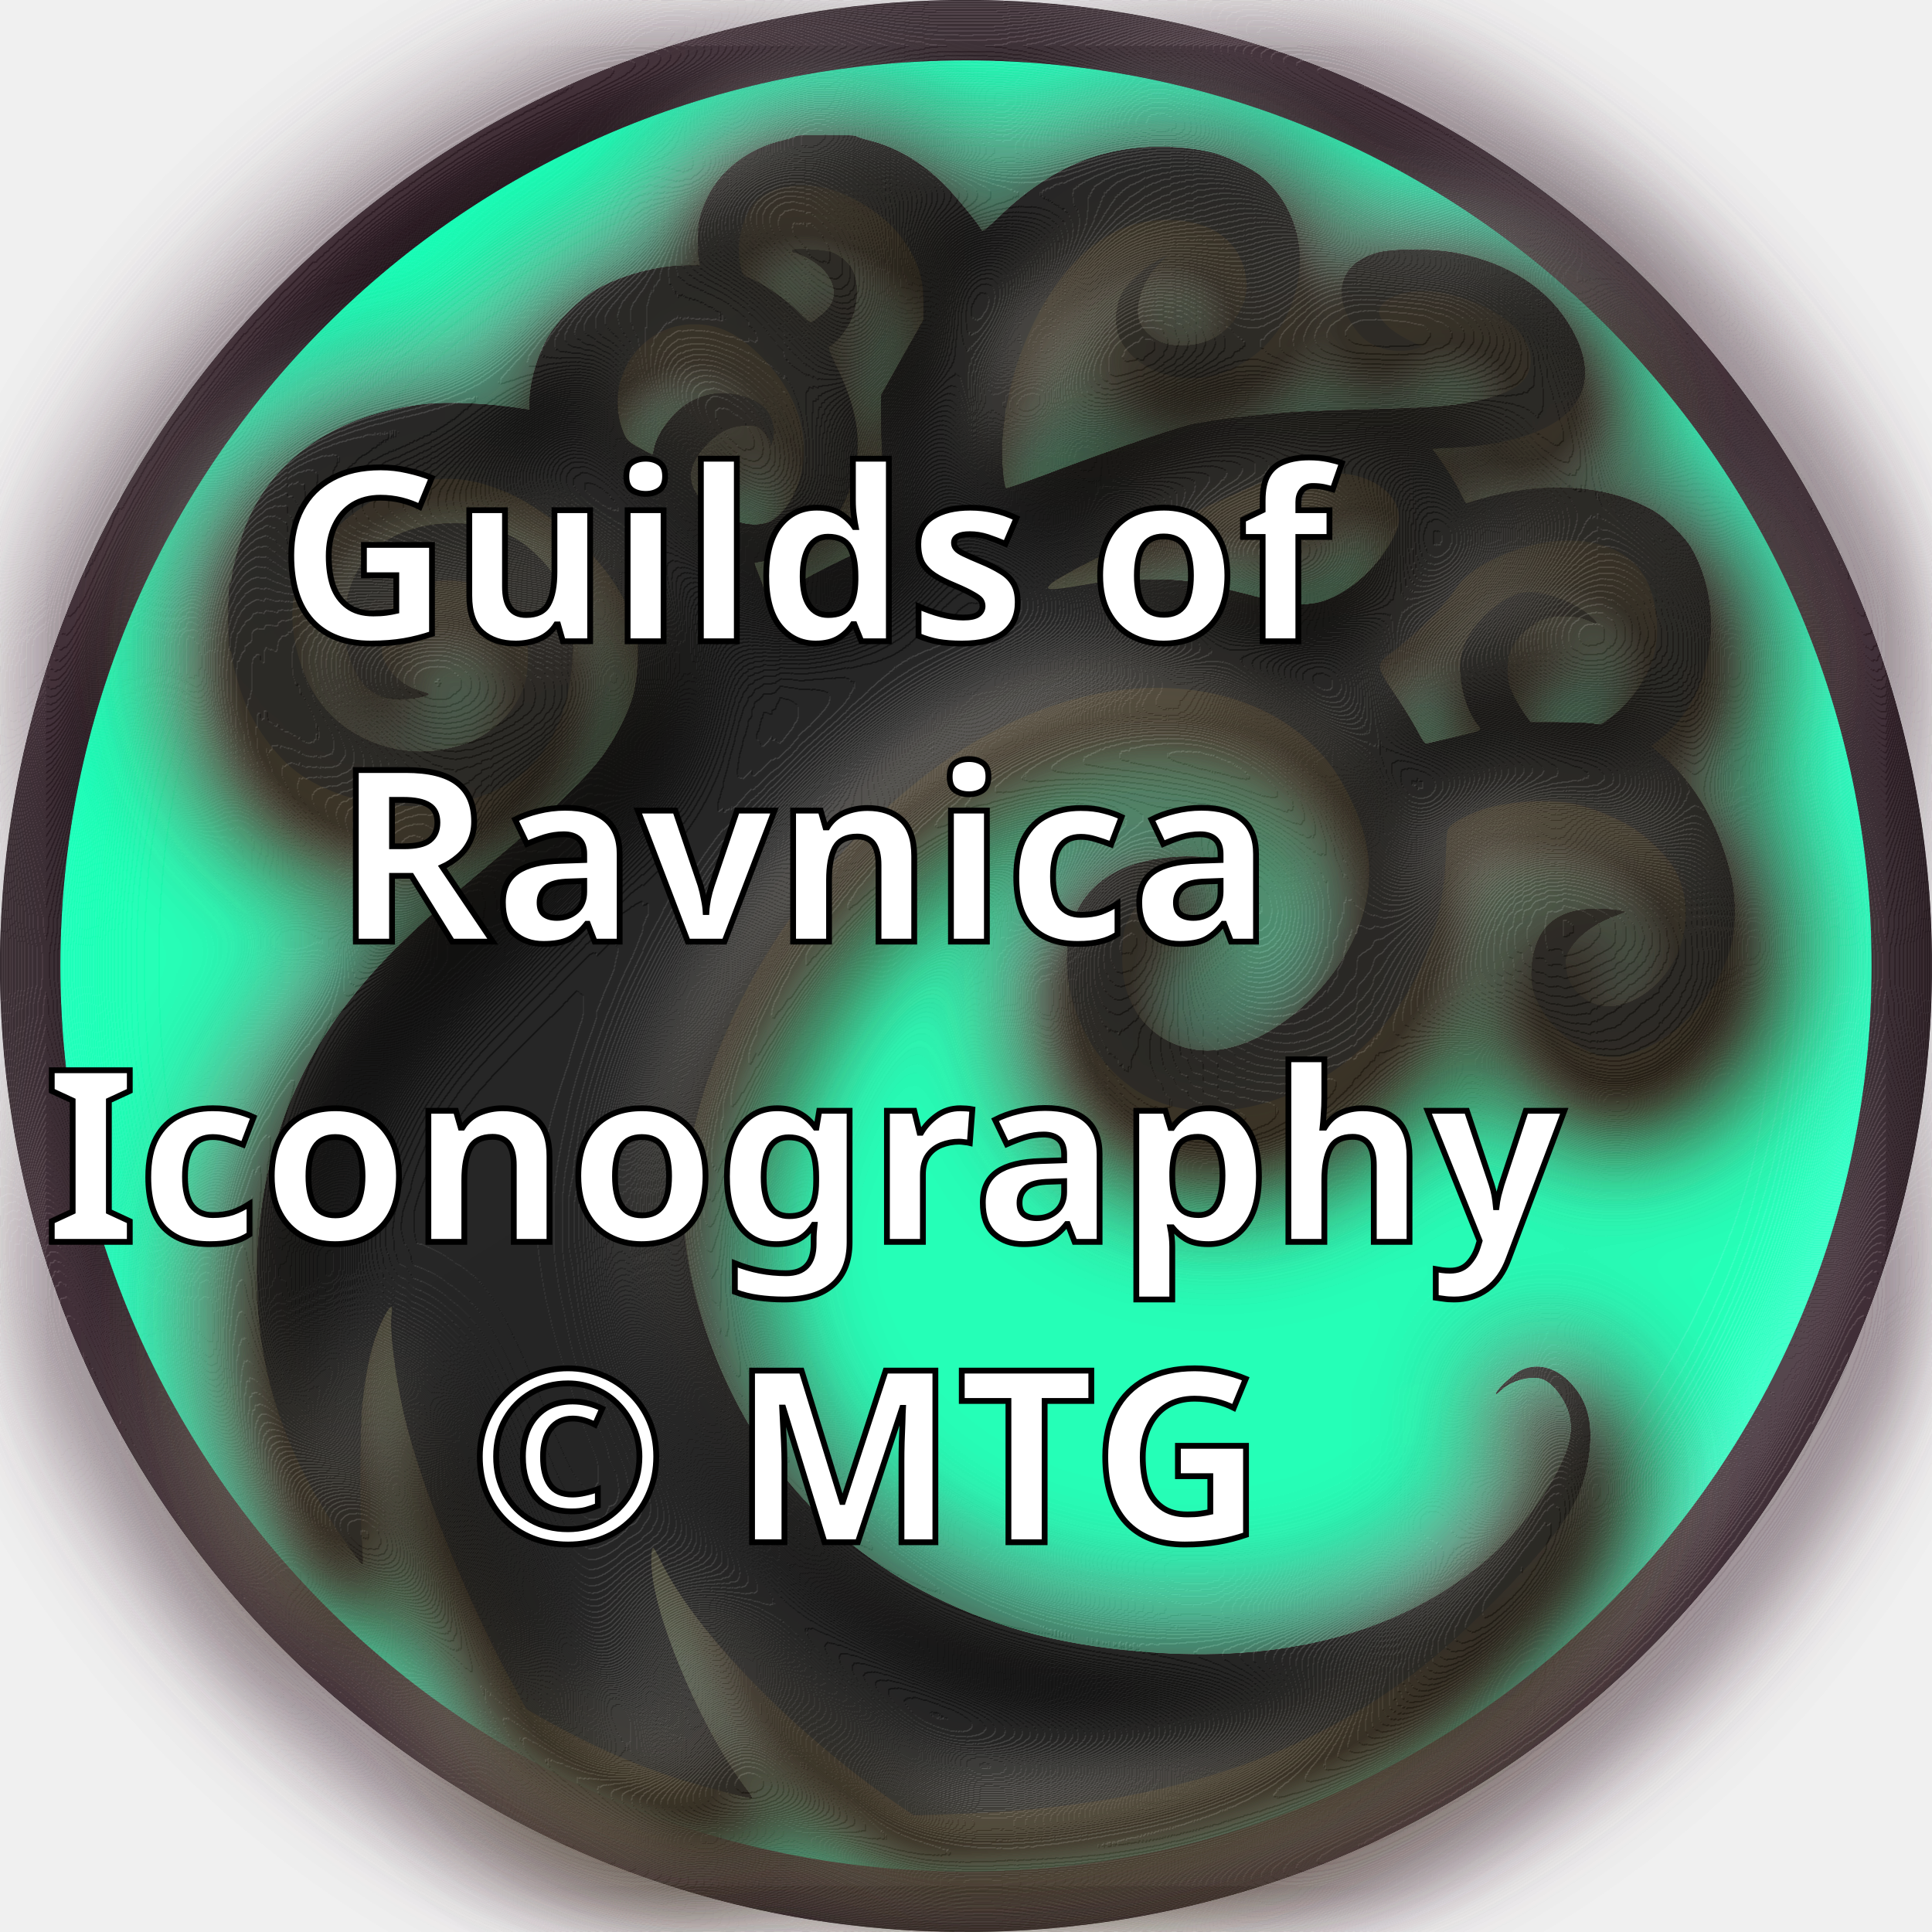
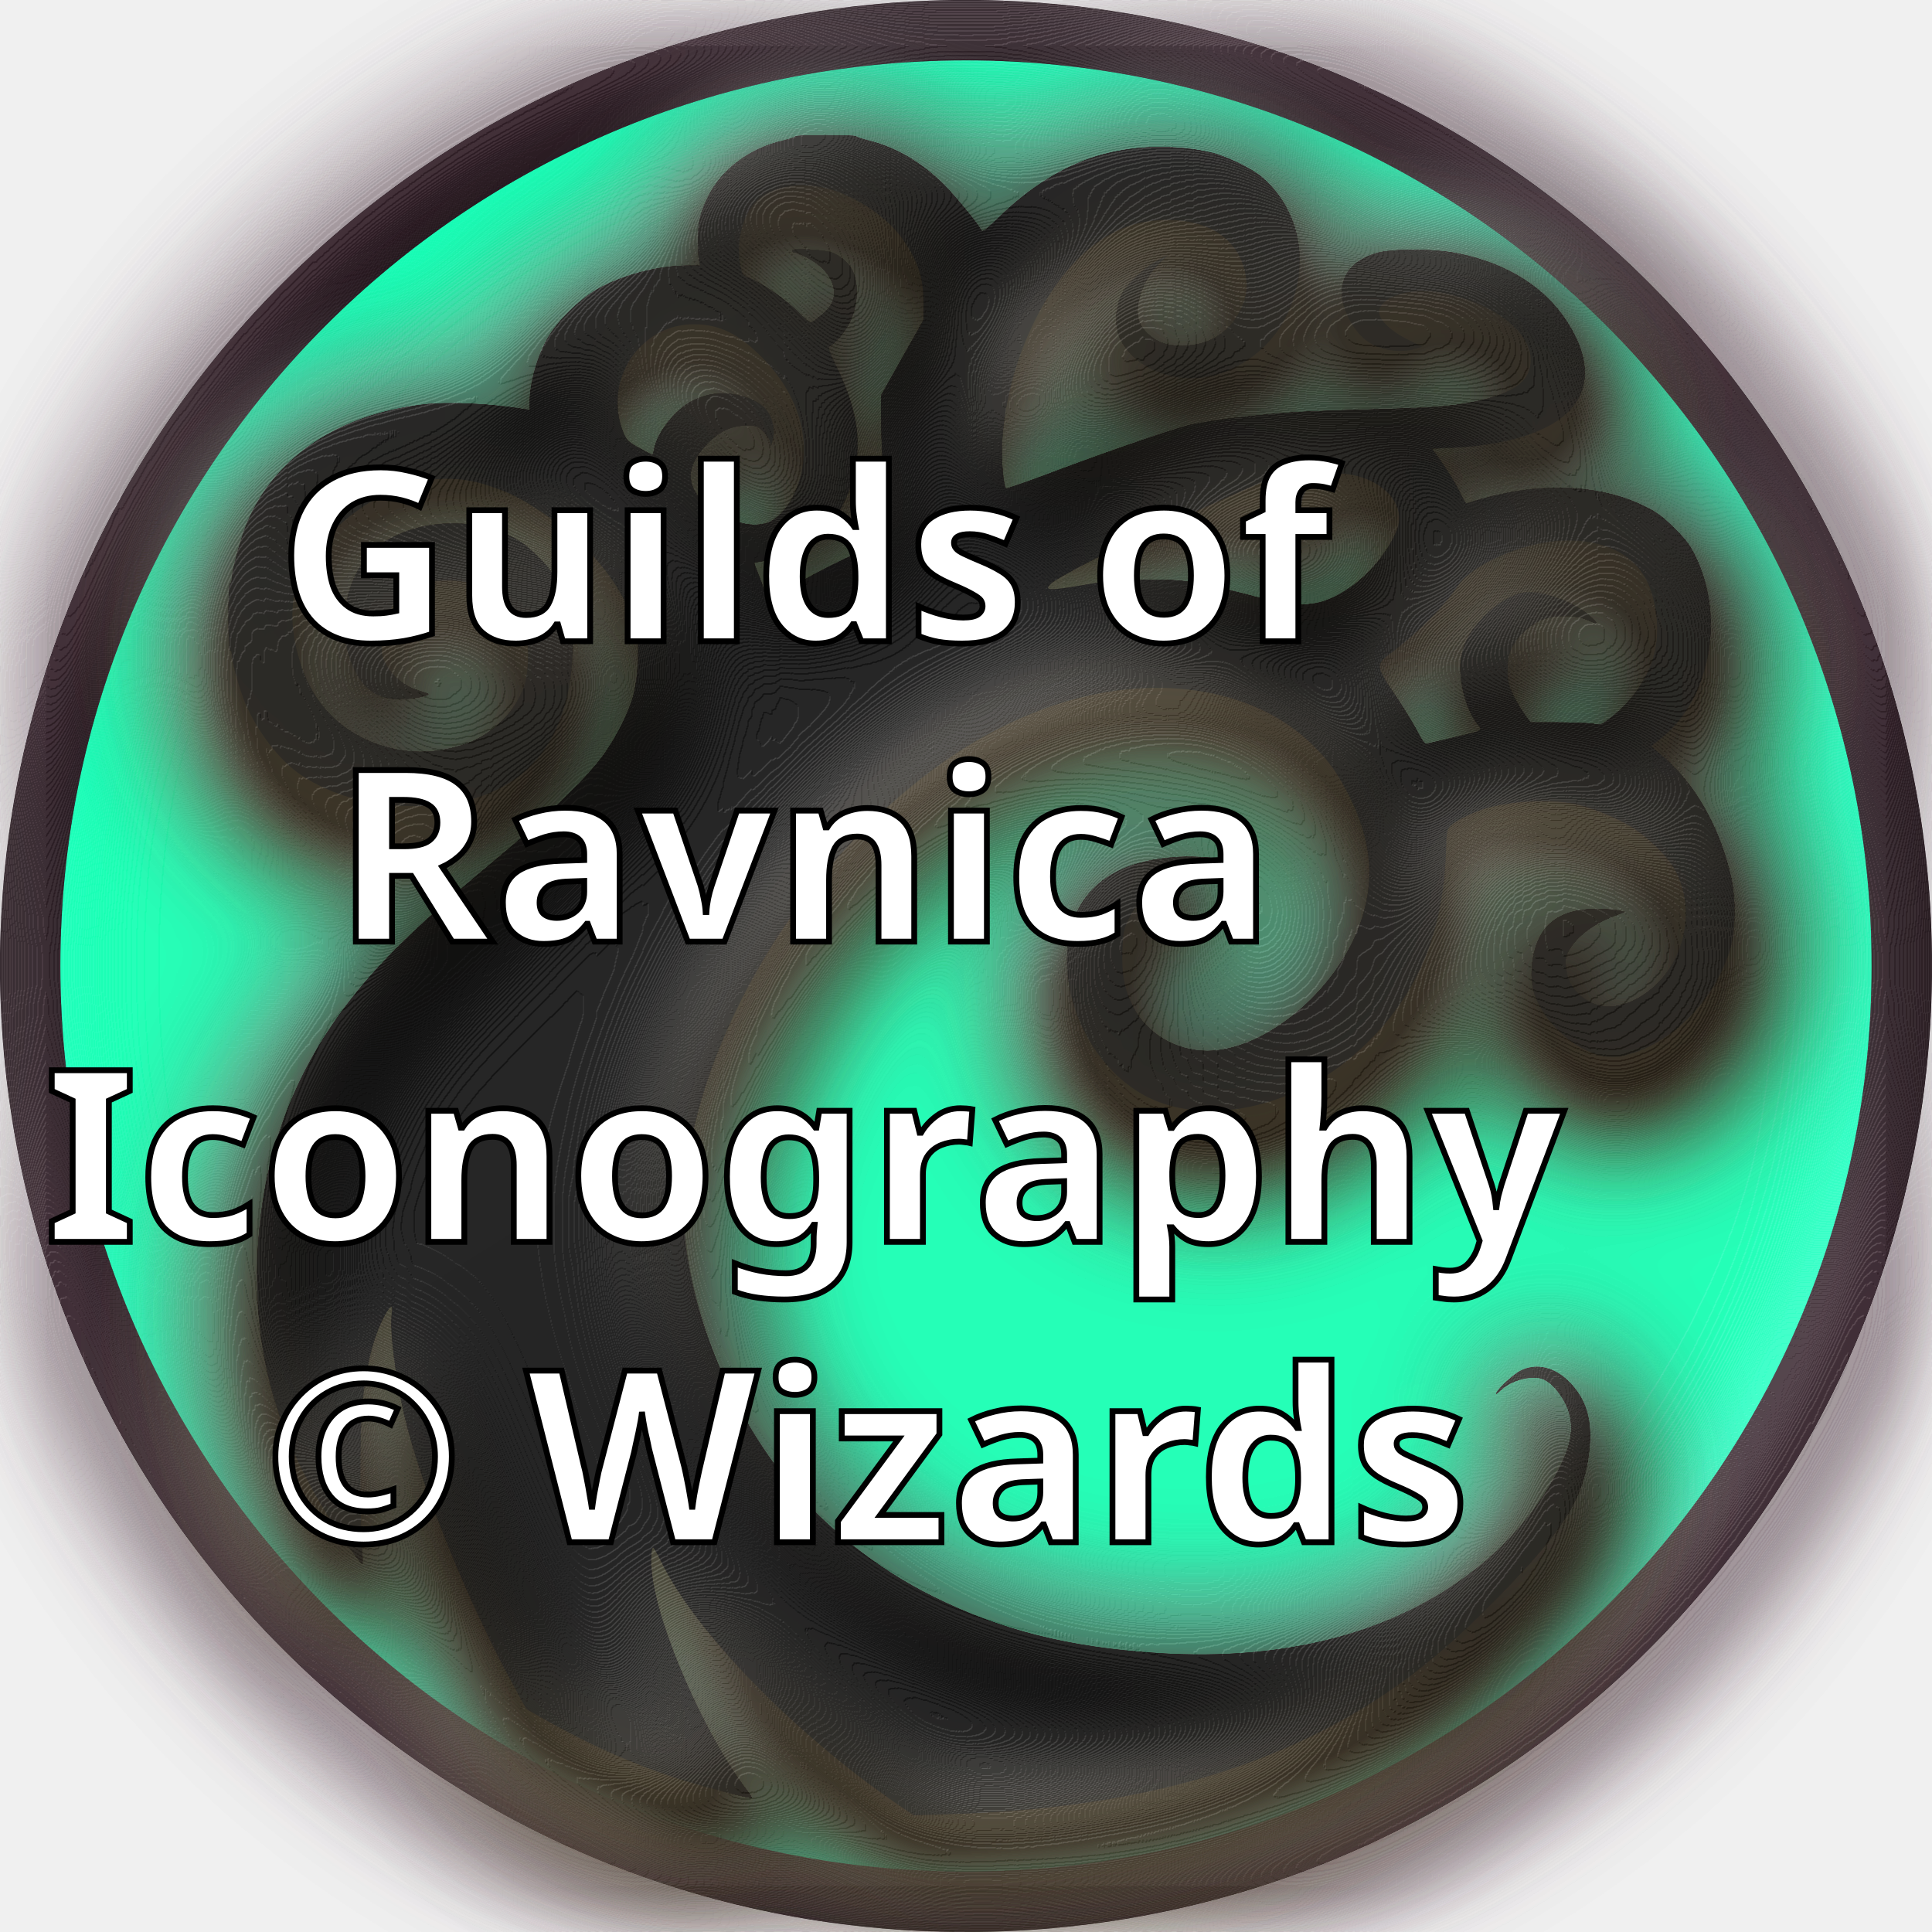
<svg xmlns="http://www.w3.org/2000/svg" viewBox="0 0 118.393 118.393" version="1.1" id="svg5256" width="100%" height="100%">
  <defs id="defs5260">
    <filter style="color-interpolation-filters:sRGB;" id="filter5853" height="1.5" width="1.5" y="-0.25" x="-0.25">
      <feFlood flood-opacity="0.804" flood-color="rgb(42,29,4)" result="flood" id="feFlood5843" />
      <feComposite in="flood" in2="SourceGraphic" operator="in" result="composite1" id="feComposite5845" />
      <feGaussianBlur in="composite1" stdDeviation="2" result="blur" id="feGaussianBlur5847" />
      <feOffset dx="0" dy="2.3" result="offset" id="feOffset5849" />
      <feComposite in="SourceGraphic" in2="offset" operator="over" result="fbSourceGraphic" id="feComposite5851" />
      <feColorMatrix result="fbSourceGraphicAlpha" in="fbSourceGraphic" values="0 0 0 -1 0 0 0 0 -1 0 0 0 0 -1 0 0 0 0 1 0" id="feColorMatrix7226" />
      <feBlend in2="fbSourceGraphic" id="feBlend7228" result="result1" mode="screen" in="fbSourceGraphic" />
      <feGaussianBlur id="feGaussianBlur7230" stdDeviation="2" result="result6" />
      <feComposite in2="result1" id="feComposite7232" operator="xor" in="result6" result="result7" />
      <feComposite in2="result7" id="feComposite7234" result="result4" in="result7" operator="xor" />
      <feGaussianBlur id="feGaussianBlur7236" result="result3" stdDeviation="3" in="result4" />
      <feSpecularLighting id="feSpecularLighting7238" result="result5" specularExponent="55" specularConstant="1.5" surfaceScale="6" in="result3">
        <fePointLight id="fePointLight7240" z="20000" y="-8000" x="-5000" />
      </feSpecularLighting>
      <feComposite in2="fbSourceGraphic" id="feComposite7242" in="result3" k3="1" k2="1.5" operator="arithmetic" result="result92" />
      <feComposite in2="result92" id="feComposite7244" in="result5" operator="atop" result="result93" />
      <feBlend in2="result93" id="feBlend7246" mode="multiply" />
    </filter>
    <filter height="1.5" width="1.5" y="-0.25" x="-0.25" style="color-interpolation-filters:sRGB;" id="filter7268">
      <feBlend in2="SourceGraphic" result="result1" mode="screen" id="feBlend7248" />
      <feGaussianBlur stdDeviation="2" result="result6" id="feGaussianBlur7250" />
      <feComposite operator="xor" in="result6" in2="result1" result="result7" id="feComposite7252" />
      <feComposite result="result4" in="result7" operator="xor" in2="result7" id="feComposite7254" />
      <feGaussianBlur result="result3" stdDeviation="3" in="result4" id="feGaussianBlur7256" />
      <feSpecularLighting result="result5" specularExponent="55" specularConstant="1.5" surfaceScale="6" in="result3" id="feSpecularLighting7260">
        <fePointLight z="20000" y="-8000" x="-5000" id="fePointLight7258" />
      </feSpecularLighting>
      <feComposite in="result3" k3="1" k2="1.5" operator="arithmetic" in2="SourceGraphic" result="result92" id="feComposite7262" />
      <feComposite in="result5" operator="atop" in2="result92" result="result93" id="feComposite7264" />
      <feBlend mode="multiply" in2="result93" id="feBlend7266" />
    </filter>
  </defs>
  <circle style="fill:#00ffc0;fill-opacity:1;fill-rule:evenodd;stroke:#1e0b14;stroke-width:3.7;stroke-miterlimit:4;stroke-dasharray:none;stroke-opacity:1;filter:url(#filter7268)" id="path5841" cx="59.196" cy="59.196" r="57.346" />
  <path style="fill:#000000;stroke-width:0.103;filter:url(#filter5853)" d="m 54.944,110.527 c -6.274,-4.3 -12.317,-10.516 -14.436,-14.85 -0.226,-0.461 -0.44,-0.842 -0.476,-0.846 -0.127,-0.014 -0.165,0.771 -0.076,1.595 0.357,3.314 3.233,9.897 5.784,13.238 0.197,0.258 0.34,0.487 0.318,0.51 -0.055,0.055 -2.298,-0.51 -3.769,-0.949 -2.943,-0.878 -5.917,-2.166 -8.934,-3.869 l -1.104,-0.623 -0.824,-1.516 c -2.807,-5.163 -5.55,-11.942 -6.613,-16.34 -0.575,-2.381 -0.954,-5.382 -0.806,-6.373 0.093,-0.623 -0.071,-0.562 -0.461,0.17 -0.67,1.257 -1.098,2.961 -1.352,5.382 -0.142,1.352 -0.153,6.594 -0.018,8.587 0.045,0.663 0.055,1.205 0.022,1.205 -0.033,0 -0.385,-0.45 -0.782,-1 -3.644,-5.046 -5.466,-10.093 -5.64,-15.622 -0.209,-6.662 1.583,-12.5 5.389,-17.551 2.003,-2.659 4.472,-5.053 9.755,-9.46 2.558,-2.134 5.004,-4.522 5.98,-5.839 0.844,-1.139 1.639,-2.708 1.922,-3.794 0.274,-1.049 0.371,-2.801 0.203,-3.661 -0.507,-2.591 -2.687,-5.434 -5.734,-7.478 -1.343,-0.901 -2.016,-1.24 -3.341,-1.683 -2.412,-0.807 -4.841,-0.47 -7.274,1.01 -2.344,1.425 -4.154,3.642 -4.633,5.673 -0.41,1.742 0.184,4.551 1.327,6.27 0.908,1.365 2.203,2.357 3.794,2.906 1.719,0.592 3.383,0.605 5.177,0.038 1.794,-0.567 3.287,-2.026 3.813,-3.726 0.224,-0.726 0.27,-2.206 0.093,-2.977 -0.494,-2.142 -2.51,-3.484 -5.069,-3.376 -0.77,0.033 -1.037,0.092 -1.61,0.361 -0.843,0.395 -1.545,1.077 -1.91,1.855 -0.233,0.497 -0.274,0.721 -0.274,1.507 0,0.842 0.028,0.972 0.318,1.487 0.376,0.668 1.109,1.265 1.835,1.494 0.282,0.089 0.582,0.187 0.666,0.218 0.284,0.104 -0.858,0.339 -1.678,0.345 -1.303,0.01 -2.163,-0.528 -2.775,-1.735 -1.062,-2.096 -0.785,-5.059 0.64,-6.851 1.612,-2.027 5.311,-2.778 8.248,-1.675 0.993,0.373 1.529,0.724 2.342,1.533 0.623,0.621 0.875,0.97 1.26,1.75 0.689,1.396 0.926,2.606 0.842,4.306 -0.297,6.029 -3.634,9.226 -9.635,9.228 -2.743,9.22e-4 -5.078,-0.635 -6.989,-1.903 -1.306,-0.867 -2.705,-2.673 -3.442,-4.445 -0.334,-0.802 -0.809,-2.531 -0.809,-2.944 0,-0.134 -0.046,-0.243 -0.103,-0.243 -0.065,0 -0.103,-0.752 -0.103,-2.051 0,-1.299 0.038,-2.051 0.103,-2.051 0.056,0 0.103,-0.134 0.103,-0.297 0,-0.491 0.57,-2.569 0.948,-3.458 1.715,-4.029 5.624,-6.634 10.843,-7.225 1.48,-0.168 3.984,-0.054 6.024,0.273 l 0.436,0.07 8.3e-4,-0.449 c 10e-4,-1.221 0.476,-2.888 1.149,-4.038 0.576,-0.985 1.96,-2.334 2.988,-2.914 1.542,-0.869 3.718,-1.444 5.461,-1.444 h 0.856 l -0.074,-0.333 c -0.041,-0.183 -0.072,-0.772 -0.069,-1.307 0.006,-1.027 0.156,-1.645 0.635,-2.615 0.819,-1.655 2.515,-2.924 4.555,-3.407 0.413,-0.098 0.767,-0.213 0.785,-0.257 0.044,-0.102 3.68,-0.104 3.725,-0.003 0.019,0.042 0.38,0.163 0.803,0.268 1.605,0.4 3.16,1.303 4.488,2.609 0.696,0.684 2.1,2.383 2.375,2.875 0.076,0.136 0.272,-0.01 1.107,-0.82 1.877,-1.822 3.88,-3.075 5.934,-3.713 2.176,-0.676 4.847,-0.755 7.116,-0.208 0.854,0.206 2.38,0.943 2.973,1.437 2.428,2.021 3.064,5.48 1.571,8.548 -0.933,1.917 -2.856,3.384 -4.903,3.74 -2.215,0.386 -4.522,-0.652 -5.312,-2.389 -0.279,-0.614 -0.29,-1.601 -0.026,-2.376 0.244,-0.718 1.344,-1.838 2.308,-2.351 l 0.661,-0.351 -0.559,0.56 c -0.655,0.656 -1.104,1.517 -1.256,2.405 -0.141,0.821 0.067,1.422 0.669,1.937 0.607,0.52 1.258,0.705 2.287,0.651 1.463,-0.077 2.617,-0.832 3.287,-2.151 0.378,-0.744 0.472,-1.32 0.346,-2.109 -0.347,-2.173 -2.134,-3.451 -4.815,-3.444 -1.702,0.004 -3.114,0.49 -4.521,1.556 -3.003,2.275 -5.328,7.296 -5.596,12.083 -0.056,0.994 0.073,2.551 0.233,2.816 0.022,0.036 1.32,-0.416 2.886,-1.004 3.273,-1.23 6.88,-2.476 8.257,-2.851 0.897,-0.244 3.018,-0.521 5.92,-0.773 0.705,-0.061 3.012,-0.154 5.127,-0.206 3.993,-0.098 5.193,-0.19 6.665,-0.509 2.296,-0.499 3.31,-1.268 3.31,-2.512 0,-1.67 -1.99,-3.292 -4.961,-4.043 -1.91,-0.483 -3.942,-0.068 -4.302,0.878 -0.204,0.537 0.542,1.327 1.852,1.961 l 0.769,0.372 -0.41,0.125 c -0.997,0.304 -2.248,0.091 -3.045,-0.518 -0.906,-0.692 -1.594,-2.186 -1.467,-3.186 0.131,-1.036 0.777,-1.717 2.018,-2.128 0.957,-0.318 3.681,-0.309 5.209,0.016 2.937,0.625 5.182,2.043 6.539,4.131 1.854,2.852 1.362,5.235 -1.351,6.543 -1.433,0.691 -3.302,1.093 -5.568,1.198 l -1.356,0.063 0.208,0.266 c 0.504,0.644 1.326,1.957 1.565,2.497 0.143,0.324 0.303,0.589 0.356,0.589 0.052,0 0.284,-0.066 0.514,-0.148 0.23,-0.081 0.944,-0.265 1.586,-0.409 3.181,-0.713 6.409,-0.448 8.782,0.723 0.795,0.392 1.127,0.635 1.858,1.361 0.727,0.721 0.966,1.042 1.309,1.754 1.811,3.766 0.868,8.742 -2.105,11.112 l -0.627,0.5 0.58,0.485 c 2.098,1.756 3.635,4.447 4.327,7.576 0.275,1.242 0.27,3.036 -0.011,4.149 -0.748,2.961 -3.285,5.74 -6.022,6.597 -0.685,0.214 -0.982,0.256 -1.521,0.212 -1.716,-0.138 -3.803,-1.889 -4.472,-3.754 -0.408,-1.137 -0.178,-2.95 0.5,-3.927 0.629,-0.908 1.711,-1.367 3.218,-1.366 0.536,4.05e-4 1.157,0.039 1.381,0.086 l 0.407,0.085 -0.715,0.279 c -1.24,0.485 -2.202,1.215 -2.682,2.034 -0.227,0.387 -0.257,0.535 -0.211,1.041 0.068,0.747 0.361,1.324 0.914,1.797 1.097,0.939 2.541,0.872 4.026,-0.188 2.289,-1.633 3.086,-4.992 1.775,-7.484 -0.447,-0.849 -1.759,-2.134 -2.799,-2.74 -1.034,-0.602 -2.435,-1.156 -3.451,-1.363 -1.336,-0.272 -3.489,-0.185 -5.095,0.207 -0.787,0.192 -1.99,0.75 -2.39,1.109 -0.272,0.244 -0.279,0.28 -0.331,1.719 -0.173,4.803 -1.685,8.487 -4.728,11.517 -1.228,1.223 -2.331,2.031 -3.76,2.757 -3.433,1.743 -7.102,1.997 -9.769,0.676 -3.084,-1.527 -5.182,-5.332 -4.939,-8.961 0.237,-3.547 2.61,-5.548 6.836,-5.764 1.09,-0.056 2.629,0.07 2.899,0.236 0.06,0.037 -0.395,0.195 -1.01,0.35 -2.735,0.69 -4.293,1.721 -5.033,3.331 -0.24,0.523 -0.285,0.775 -0.323,1.804 -0.052,1.437 0.132,2.411 0.653,3.453 0.82,1.639 2.63,2.718 4.557,2.715 3.477,-0.006 7.851,-3.615 9.329,-7.698 0.953,-2.633 0.762,-5.088 -0.61,-7.868 -0.71,-1.437 -1.332,-2.292 -2.415,-3.321 -3.626,-3.444 -9.733,-4.325 -15.769,-2.274 -3.753,1.275 -7.239,3.468 -10.712,6.738 -7.853,7.396 -12.821,18.58 -11.768,26.493 0.663,4.981 2.942,10.241 6.171,14.242 2.333,2.89 5.487,5.399 8.959,7.124 4.13,2.052 8.285,3.103 13.662,3.457 8.24,0.542 15.075,-1.344 20.093,-5.544 2.168,-1.815 4.056,-4.297 4.982,-6.553 0.396,-0.964 0.475,-1.811 0.243,-2.629 -0.186,-0.66 -0.753,-1.505 -1.233,-1.842 -0.377,-0.264 -0.535,-0.31 -1.028,-0.301 -0.694,0.013 -1.455,0.321 -1.949,0.789 -0.234,0.222 -0.311,0.26 -0.239,0.119 0.152,-0.295 1.053,-1.12 1.446,-1.323 0.961,-0.497 2.089,-0.251 2.99,0.652 1.081,1.084 1.456,2.39 1.235,4.302 -0.294,2.543 -1.271,4.287 -4.138,7.396 -4.357,4.723 -7.821,7.47 -12.278,9.734 -6.231,3.166 -13.589,4.802 -22.865,5.084 l -2.102,0.064 z m 34.062,-65.313 c 1.993,-0.475 1.862,-0.395 1.485,-0.908 -0.459,-0.624 -0.791,-1.518 -0.936,-2.52 -0.235,-1.624 0.17,-2.789 1.4,-4.027 0.898,-0.904 1.964,-1.48 2.74,-1.48 1.113,0 2.817,0.664 3.7,1.441 0.268,0.236 0.47,0.448 0.448,0.469 -0.022,0.022 -0.266,-0.063 -0.543,-0.188 -0.772,-0.35 -2.142,-0.333 -2.933,0.038 -0.712,0.334 -1.392,0.994 -1.728,1.677 -0.203,0.412 -0.251,0.667 -0.251,1.33 0,0.713 0.044,0.912 0.334,1.525 0.184,0.388 0.498,0.928 0.699,1.202 l 0.365,0.497 1.762,0.001 c 0.969,6.14e-4 1.938,0.044 2.153,0.096 0.37,0.09 0.425,0.069 1.025,-0.391 1.346,-1.03 2.374,-2.602 2.7,-4.129 0.286,-1.341 0.068,-3.113 -0.528,-4.287 -0.85,-1.675 -2.721,-2.544 -5.228,-2.429 -2.361,0.108 -5.464,1.463 -6.328,2.764 -0.846,1.274 -2.522,2.954 -4.147,4.157 -0.908,0.672 -0.898,0.756 0.303,2.546 0.524,0.782 1.136,1.78 1.359,2.218 0.267,0.525 0.458,0.787 0.559,0.768 0.085,-0.016 0.8,-0.183 1.589,-0.371 z m -7.831,-8.388 c 1.64,-0.568 3.349,-2.141 4.217,-3.88 0.356,-0.713 0.421,-1.107 0.281,-1.692 -0.422,-1.759 -3.485,-2.859 -5.041,-1.811 -1.014,0.683 -1.179,2.054 -0.386,3.207 0.347,0.504 0.337,0.511 -0.378,0.299 -1.543,-0.458 -2.197,-1.54 -1.89,-3.13 0.049,-0.254 0.07,-0.481 0.045,-0.505 -0.107,-0.108 -8.218,3.557 -11.018,4.978 -1.159,0.588 -2.283,1.214 -2.497,1.39 -0.634,0.522 -0.332,0.549 1.912,0.168 1.765,-0.3 2.181,-0.335 3.923,-0.332 2.467,0.006 2.869,0.076 7.895,1.384 0.902,0.235 2.13,0.203 2.935,-0.076 z m -33.796,-0.037 c 0.477,-0.527 2.638,-1.746 5.125,-2.891 l 1.743,-0.802 -0.026,-0.895 c -0.015,-0.492 -0.072,-2.003 -0.128,-3.356 -0.056,-1.353 -0.101,-2.945 -0.1,-3.537 l 10e-4,-1.077 1.298,-2.307 1.298,-2.307 10e-4,-1.077 c 0.003,-1.591 -0.385,-2.699 -1.431,-4.09 -0.969,-1.289 -2.989,-2.577 -4.607,-2.937 -1.581,-0.352 -3.066,-0.109 -4.037,0.66 -0.972,0.77 -1.472,2.621 -1.134,4.197 0.101,0.472 0.139,0.518 0.568,0.682 0.728,0.278 2.184,1.292 2.924,2.036 0.373,0.375 0.724,0.683 0.78,0.683 0.194,0 1.034,-0.714 1.248,-1.06 0.439,-0.71 0.2,-1.635 -0.609,-2.366 -0.409,-0.37 -1.339,-0.877 -1.611,-0.879 -0.07,-5.03e-4 -0.128,-0.053 -0.128,-0.117 0,-0.145 1.812,-0.059 2.387,0.114 0.45,0.135 1.045,0.626 1.258,1.038 0.447,0.865 0.397,2.143 -0.127,3.252 -0.259,0.548 -0.971,1.384 -1.253,1.472 -0.11,0.034 -0.008,0.327 0.425,1.219 1.194,2.459 1.539,4.314 1.165,6.266 -0.391,2.038 -1.402,3.642 -2.921,4.634 -0.895,0.584 -1.563,0.854 -2.483,1.001 -0.417,0.067 -0.77,0.13 -0.784,0.141 -0.015,0.011 0.105,0.339 0.266,0.73 0.161,0.391 0.355,0.952 0.43,1.247 0.076,0.295 0.168,0.536 0.205,0.536 0.037,0 0.151,-0.093 0.254,-0.207 z m -0.45,-4.717 c 0.591,-0.164 1.269,-0.839 1.678,-1.671 1.335,-2.712 0.611,-5.954 -1.896,-8.489 -1.439,-1.455 -2.632,-2.04 -4.162,-2.04 -1.347,0 -2.472,0.488 -3.408,1.478 -1.294,1.369 -1.667,3.474 -0.922,5.206 0.184,0.428 0.301,0.537 0.962,0.9 0.414,0.227 0.773,0.413 0.798,0.413 0.025,0 0.077,-0.17 0.116,-0.379 0.173,-0.923 1.097,-2.153 2.1,-2.797 0.266,-0.171 0.793,-0.387 1.17,-0.48 1.25,-0.308 2.93,0.106 3.585,0.885 0.421,0.5 0.577,1.3 0.381,1.95 l -0.077,0.256 -0.074,-0.27 c -0.041,-0.148 -0.235,-0.425 -0.431,-0.615 -0.334,-0.324 -0.4,-0.345 -1.043,-0.341 -0.93,0.006 -1.673,0.379 -2.485,1.247 -1.24,1.326 -1.192,2.583 0.14,3.635 1.251,0.989 2.549,1.393 3.568,1.11 z" id="path5839" />
-   <text xml:space="preserve" style="font-size:14.721px;line-height:1.25;font-family:sans-serif;stroke-width:0.356;stroke:#000000;stroke-opacity:1;stroke-miterlimit:4;stroke-dasharray:none" x="58.848" y="39.299" id="text919">
-     <tspan id="tspan917" x="58.848" y="39.299" style="font-size:14.721px;text-align:center;text-anchor:middle;fill:#ffffff;fill-opacity:1;stroke-width:0.356;stroke:#000000;stroke-opacity:1;stroke-miterlimit:4;stroke-dasharray:none;font-weight:bold">Guilds of</tspan>
-     <tspan x="58.848" y="57.701" style="font-size:14.721px;text-align:center;text-anchor:middle;fill:#ffffff;fill-opacity:1;stroke-width:0.356;stroke:#000000;stroke-opacity:1;stroke-miterlimit:4;stroke-dasharray:none;font-weight:bold" id="tspan921">Ravnica</tspan>
-     <tspan x="58.848" y="76.102" style="font-size:14.721px;text-align:center;text-anchor:middle;fill:#ffffff;fill-opacity:1;stroke-width:0.356;stroke:#000000;stroke-opacity:1;stroke-miterlimit:4;stroke-dasharray:none;font-weight:bold" id="tspan925">Iconography</tspan>
-     <tspan x="58.848" y="94.504" style="font-size:14.721px;text-align:center;text-anchor:middle;fill:#ffffff;fill-opacity:1;stroke-width:0.356;stroke:#000000;stroke-opacity:1;stroke-miterlimit:4;stroke-dasharray:none;font-weight:bold" id="tspan923">© MTG</tspan>
+   <text xml:space="preserve" style="font-size:14.721px;line-height:1.25;font-family:sans-serif;stroke:#000000;stroke-width:0.356;stroke-miterlimit:4;stroke-dasharray:none;stroke-opacity:1" x="58.848" y="39.299" id="text919">
+     <tspan id="tspan917" x="58.848" y="39.299" style="font-weight:bold;font-size:14.721px;text-align:center;text-anchor:middle;fill:#ffffff;fill-opacity:1;stroke:#000000;stroke-width:0.356;stroke-miterlimit:4;stroke-dasharray:none;stroke-opacity:1">Guilds of</tspan>
+     <tspan x="58.848" y="57.701" style="font-weight:bold;font-size:14.721px;text-align:center;text-anchor:middle;fill:#ffffff;fill-opacity:1;stroke:#000000;stroke-width:0.356;stroke-miterlimit:4;stroke-dasharray:none;stroke-opacity:1" id="tspan921">Ravnica</tspan>
+     <tspan x="58.848" y="76.102" style="font-weight:bold;font-size:14.721px;text-align:center;text-anchor:middle;fill:#ffffff;fill-opacity:1;stroke:#000000;stroke-width:0.356;stroke-miterlimit:4;stroke-dasharray:none;stroke-opacity:1" id="tspan925">Iconography</tspan>
+     <tspan x="58.848" y="94.504" style="font-weight:bold;font-size:14.721px;text-align:center;text-anchor:middle;fill:#ffffff;fill-opacity:1;stroke:#000000;stroke-width:0.356;stroke-miterlimit:4;stroke-dasharray:none;stroke-opacity:1" id="tspan923">© Wizards</tspan>
  </text>
</svg>
